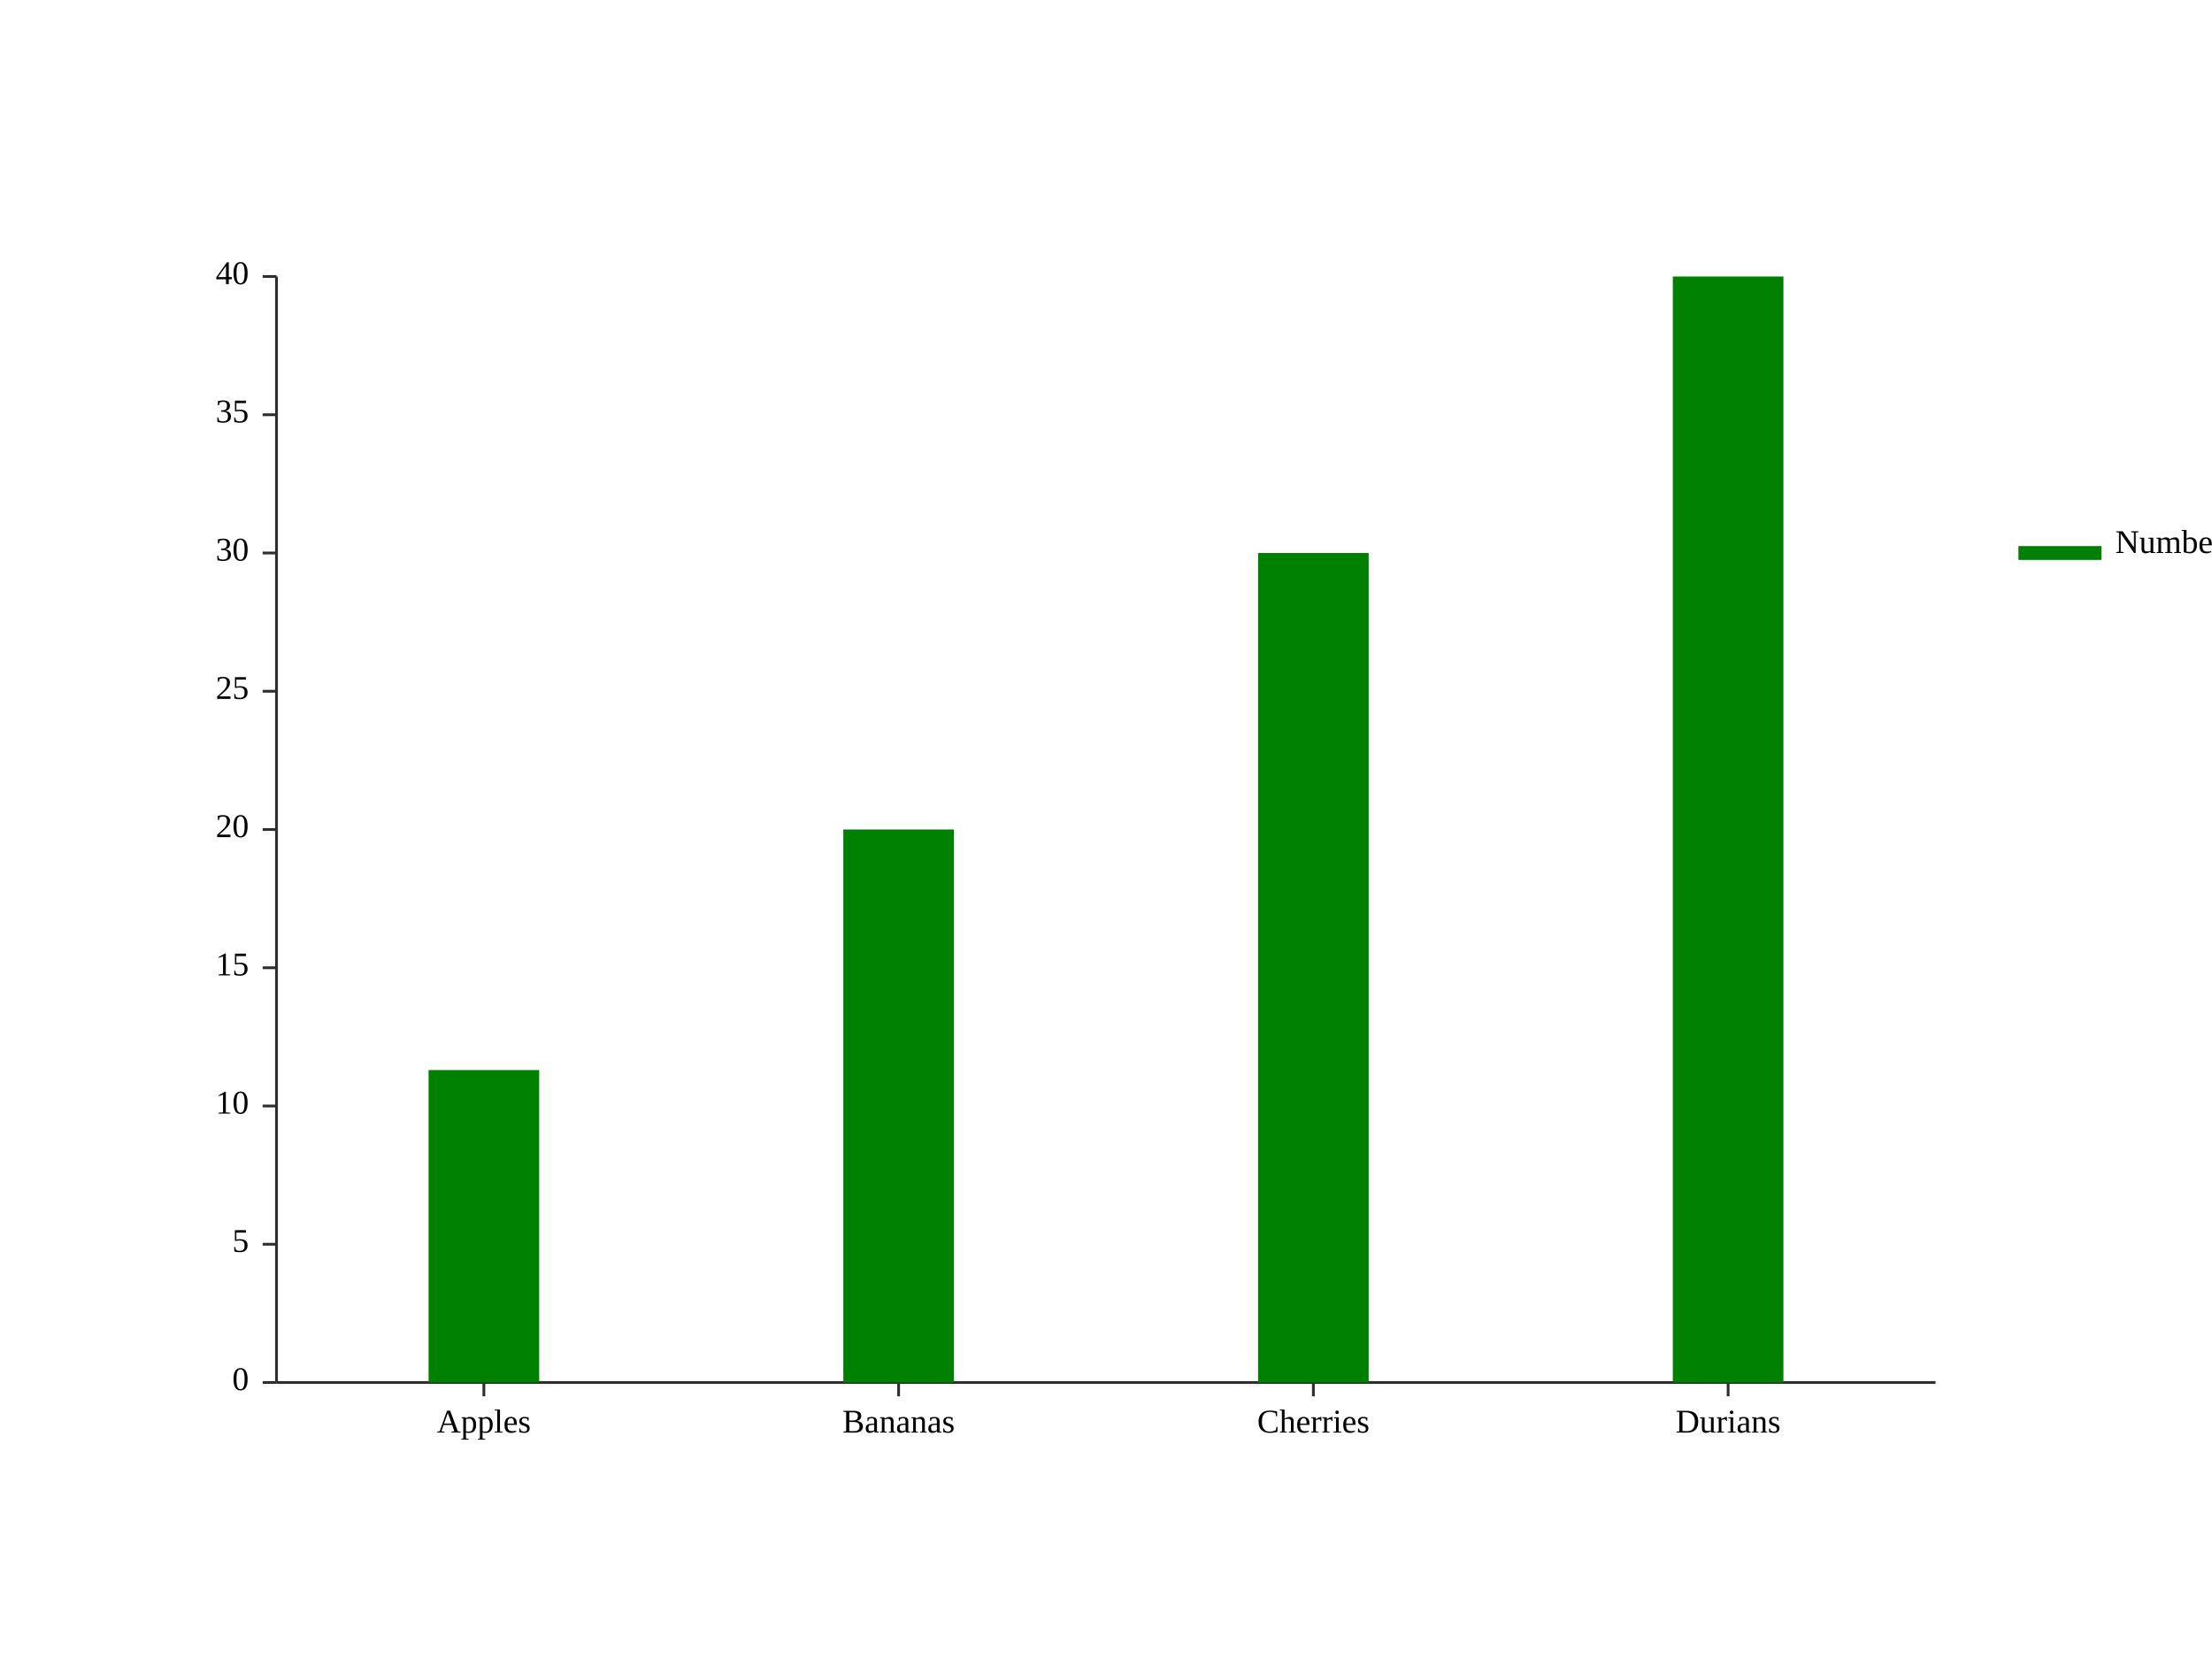
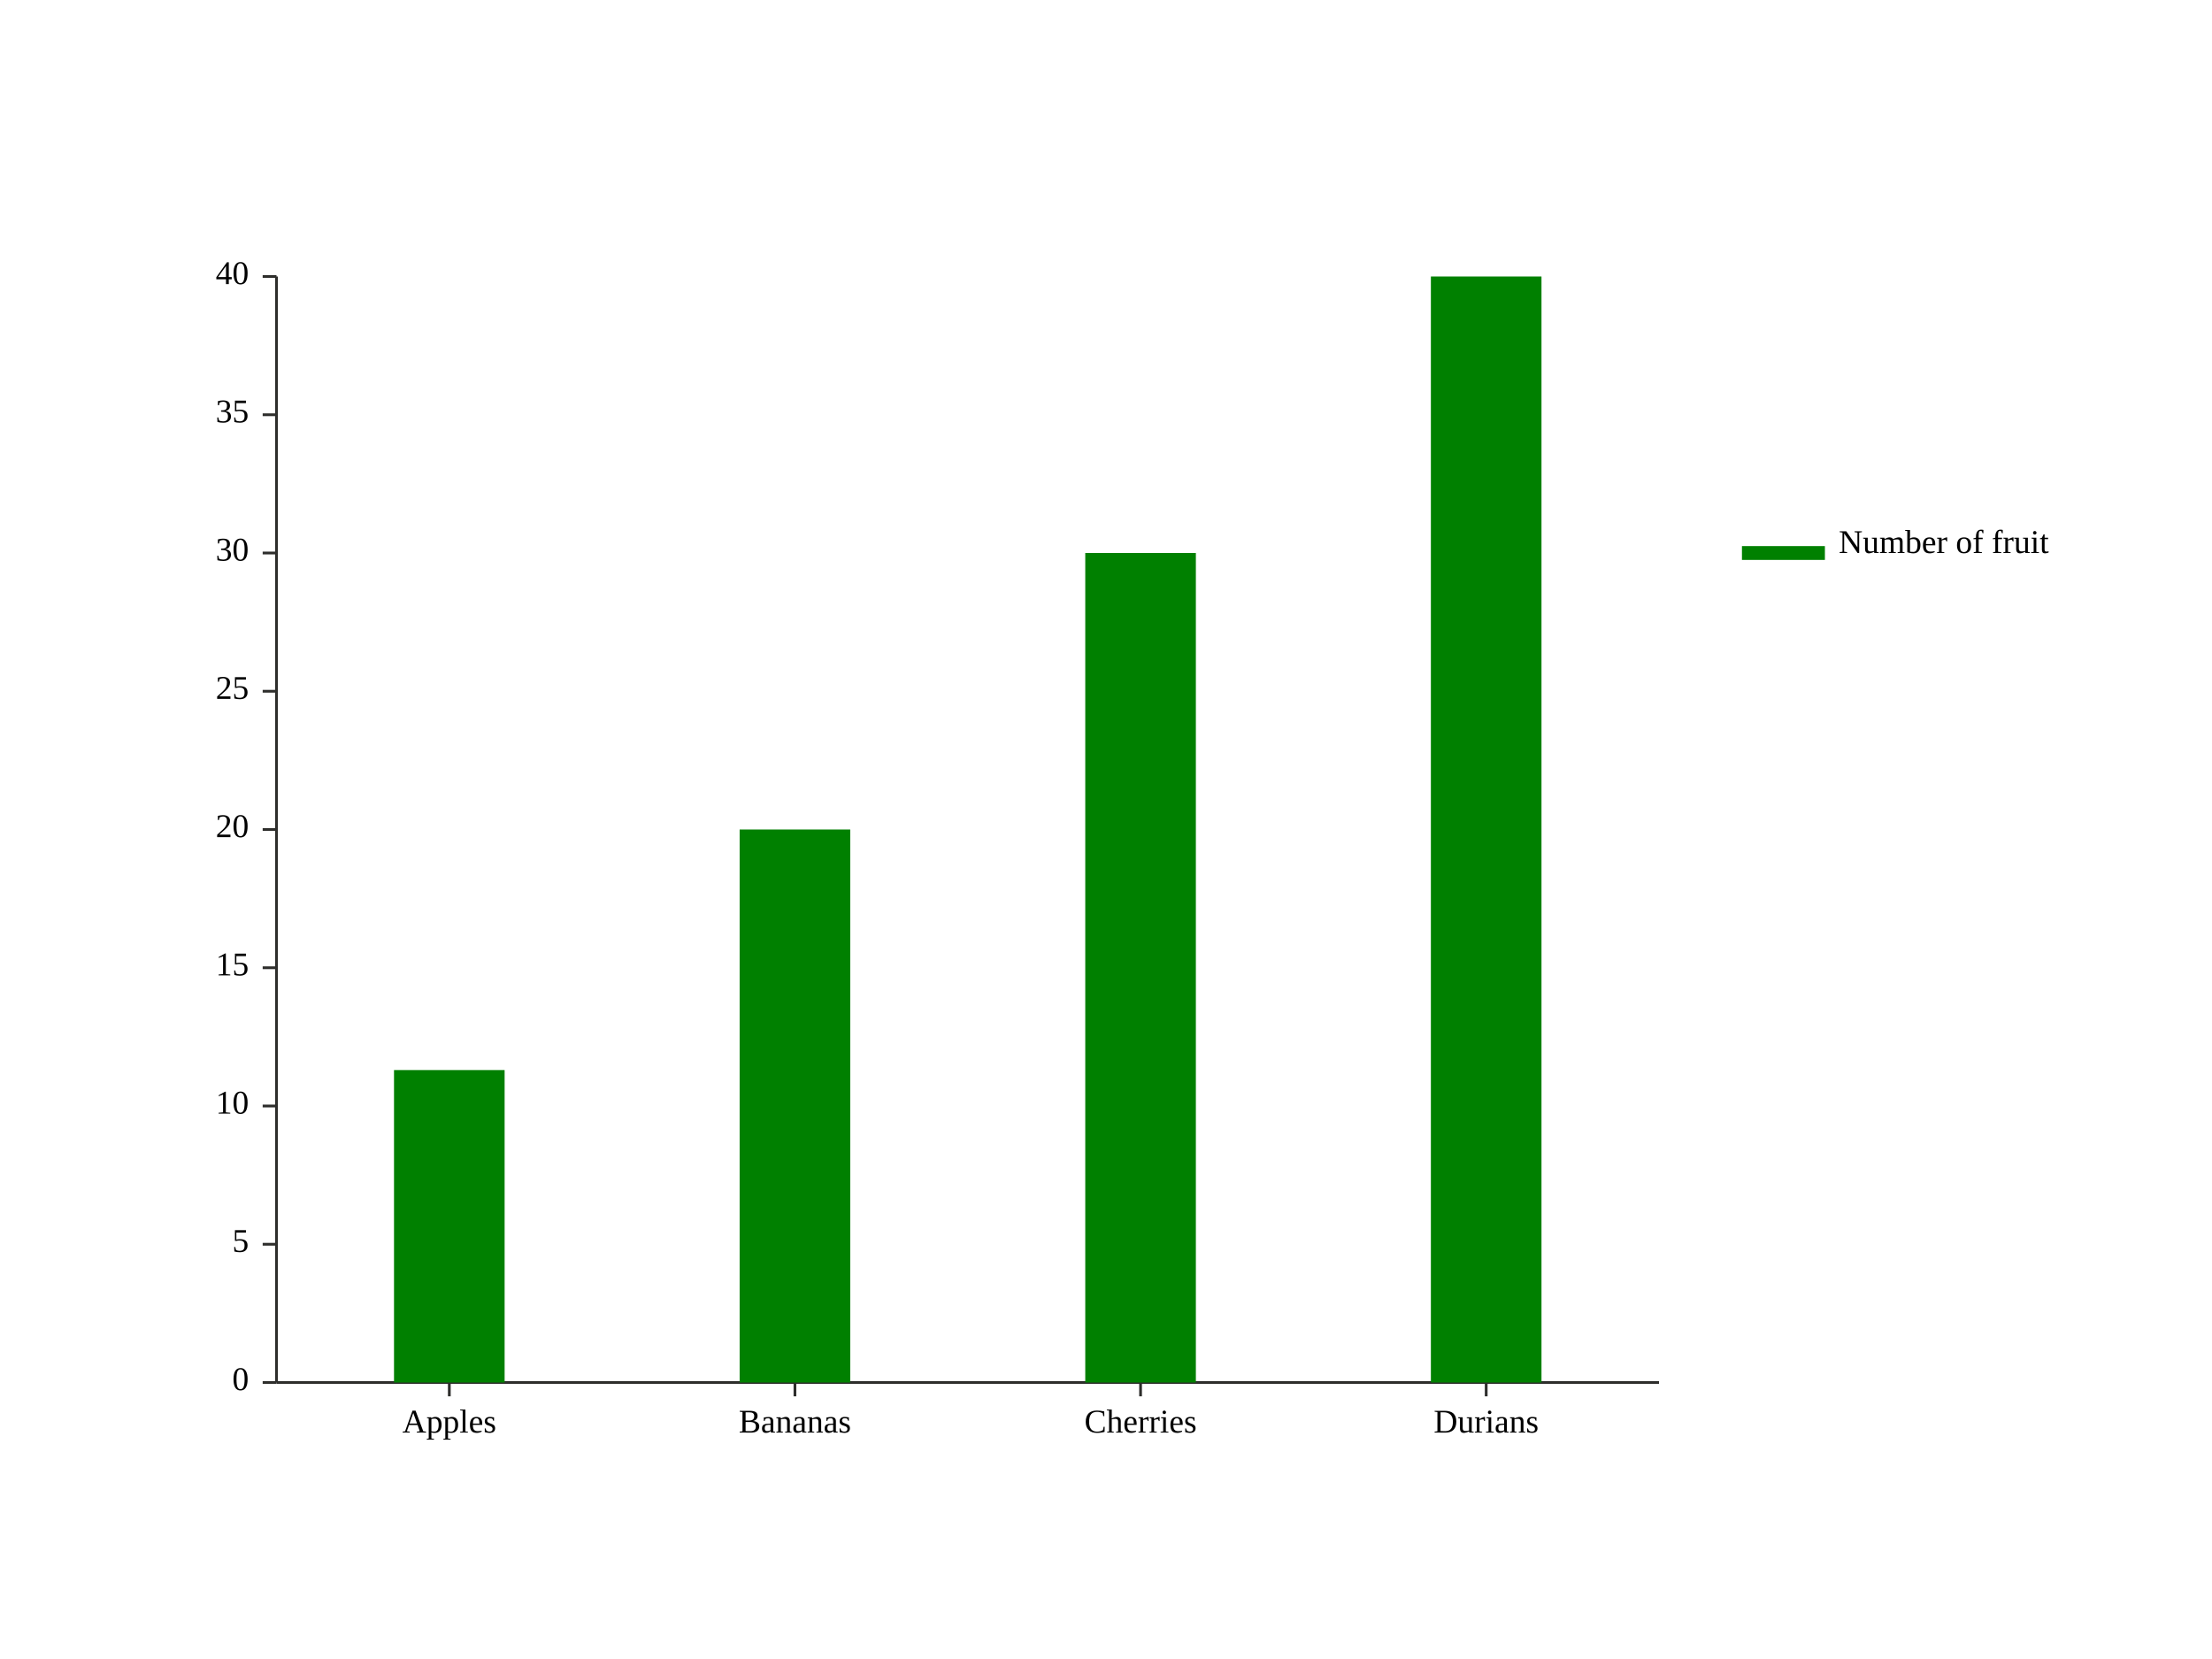
<svg xmlns="http://www.w3.org/2000/svg" viewBox="0 0 800 600">
-   <line x1="100" y1="500" x2="700" y2="500" stroke="#2e2e2c" />
-   <line x1="175.0" y1="500" x2="175.0" y2="505" stroke="#2e2e2c" />
-   <line x1="325.0" y1="500" x2="325.0" y2="505" stroke="#2e2e2c" />
-   <line x1="475.0" y1="500" x2="475.0" y2="505" stroke="#2e2e2c" />
-   <line x1="625.0" y1="500" x2="625.0" y2="505" stroke="#2e2e2c" />
-   <text x="175.0" y="510" text-anchor="middle" dominant-baseline="hanging">Apples</text>
-   <text x="325.0" y="510" text-anchor="middle" dominant-baseline="hanging">Bananas</text>
-   <text x="475.0" y="510" text-anchor="middle" dominant-baseline="hanging">Cherries</text>
-   <text x="625.0" y="510" text-anchor="middle" dominant-baseline="hanging">Durians</text>
+   <line x1="100" y1="500" x2="600" y2="500" stroke="#2e2e2c" />
+   <line x1="162.5" y1="500" x2="162.5" y2="505" stroke="#2e2e2c" />
+   <line x1="287.5" y1="500" x2="287.5" y2="505" stroke="#2e2e2c" />
+   <line x1="412.5" y1="500" x2="412.5" y2="505" stroke="#2e2e2c" />
+   <line x1="537.5" y1="500" x2="537.5" y2="505" stroke="#2e2e2c" />
+   <text x="162.5" y="510" text-anchor="middle" dominant-baseline="hanging">Apples</text>
+   <text x="287.5" y="510" text-anchor="middle" dominant-baseline="hanging">Bananas</text>
+   <text x="412.5" y="510" text-anchor="middle" dominant-baseline="hanging">Cherries</text>
+   <text x="537.5" y="510" text-anchor="middle" dominant-baseline="hanging">Durians</text>
  <line x1="100" y1="100" x2="100" y2="500" stroke="#2e2e2c" />
  <line x1="95" y1="500.0" x2="100" y2="500.0" stroke="#2e2e2c" />
  <line x1="95" y1="450.0" x2="100" y2="450.0" stroke="#2e2e2c" />
  <line x1="95" y1="400.0" x2="100" y2="400.0" stroke="#2e2e2c" />
  <line x1="95" y1="350.0" x2="100" y2="350.0" stroke="#2e2e2c" />
  <line x1="95" y1="300.0" x2="100" y2="300.0" stroke="#2e2e2c" />
  <line x1="95" y1="250.0" x2="100" y2="250.0" stroke="#2e2e2c" />
  <line x1="95" y1="200.0" x2="100" y2="200.0" stroke="#2e2e2c" />
  <line x1="95" y1="150.0" x2="100" y2="150.0" stroke="#2e2e2c" />
  <line x1="95" y1="100.0" x2="100" y2="100.0" stroke="#2e2e2c" />
  <text x="90" y="500.0" text-anchor="end" dominant-baseline="middle">0</text>
  <text x="90" y="450.0" text-anchor="end" dominant-baseline="middle">5</text>
  <text x="90" y="400.0" text-anchor="end" dominant-baseline="middle">10</text>
  <text x="90" y="350.0" text-anchor="end" dominant-baseline="middle">15</text>
  <text x="90" y="300.0" text-anchor="end" dominant-baseline="middle">20</text>
  <text x="90" y="250.0" text-anchor="end" dominant-baseline="middle">25</text>
  <text x="90" y="200.0" text-anchor="end" dominant-baseline="middle">30</text>
  <text x="90" y="150.0" text-anchor="end" dominant-baseline="middle">35</text>
  <text x="90" y="100.0" text-anchor="end" dominant-baseline="middle">40</text>
-   <rect x="730" y="197.5" width="30" height="5" stroke="none" fill="green" />
-   <text x="765" y="200" alignment-baseline="middle">Number of fruit</text>
-   <rect x="155.0" y="387.0" width="40" height="113.0" stroke="none" fill="green" />
-   <rect x="305.0" y="300.0" width="40" height="200.0" stroke="none" fill="green" />
-   <rect x="455.0" y="200.0" width="40" height="300.0" stroke="none" fill="green" />
-   <rect x="605.0" y="100.0" width="40" height="400.0" stroke="none" fill="green" />
+   <rect x="630" y="197.5" width="30" height="5" stroke="none" fill="green" />
+   <text x="665" y="200" alignment-baseline="middle">Number of fruit</text>
+   <rect x="142.5" y="387.0" width="40" height="113.0" stroke="none" fill="green" />
+   <rect x="267.5" y="300.0" width="40" height="200.0" stroke="none" fill="green" />
+   <rect x="392.5" y="200.0" width="40" height="300.0" stroke="none" fill="green" />
+   <rect x="517.5" y="100.0" width="40" height="400.0" stroke="none" fill="green" />
</svg>
